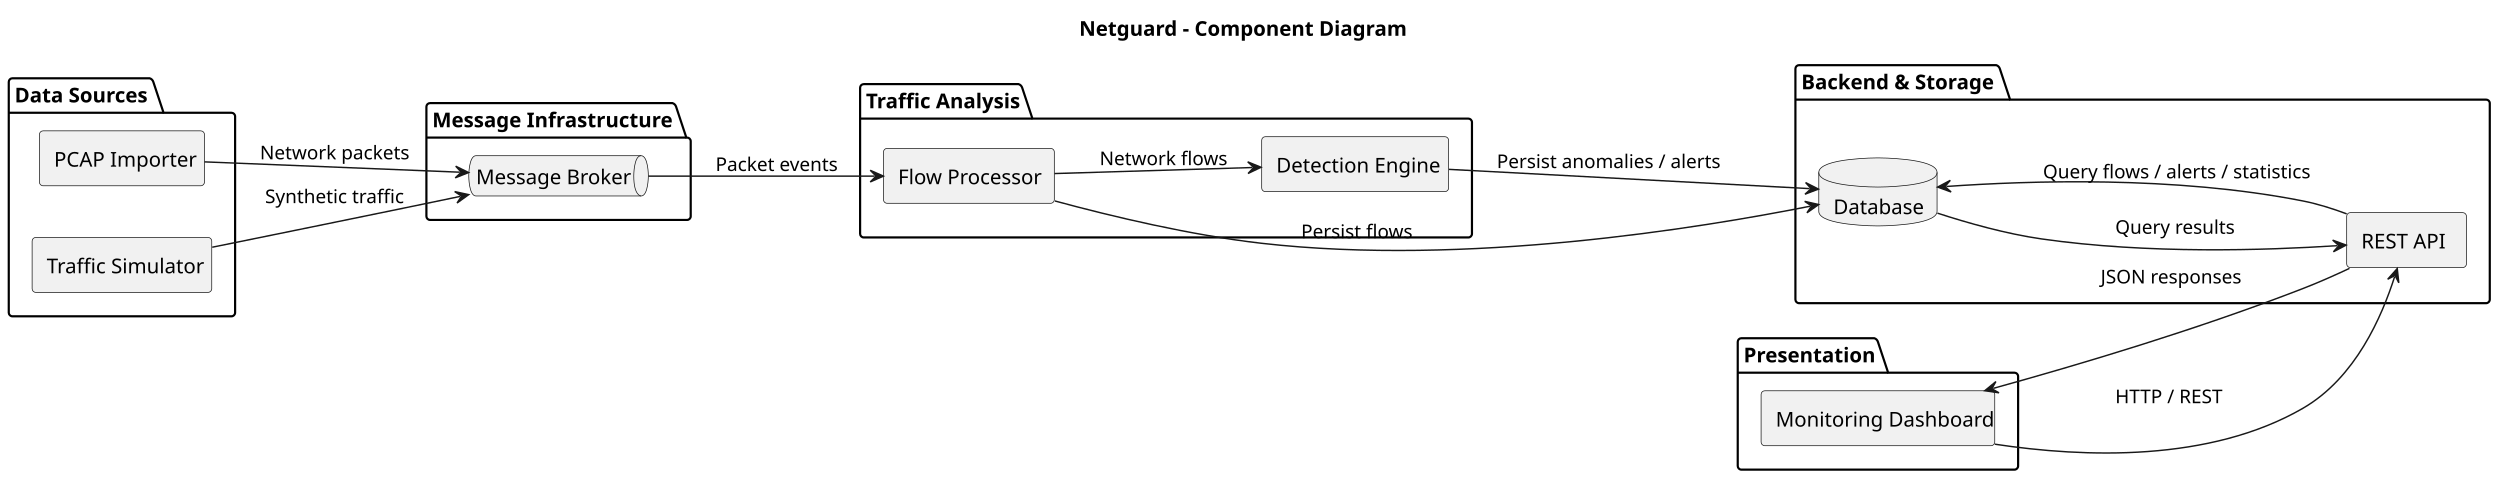
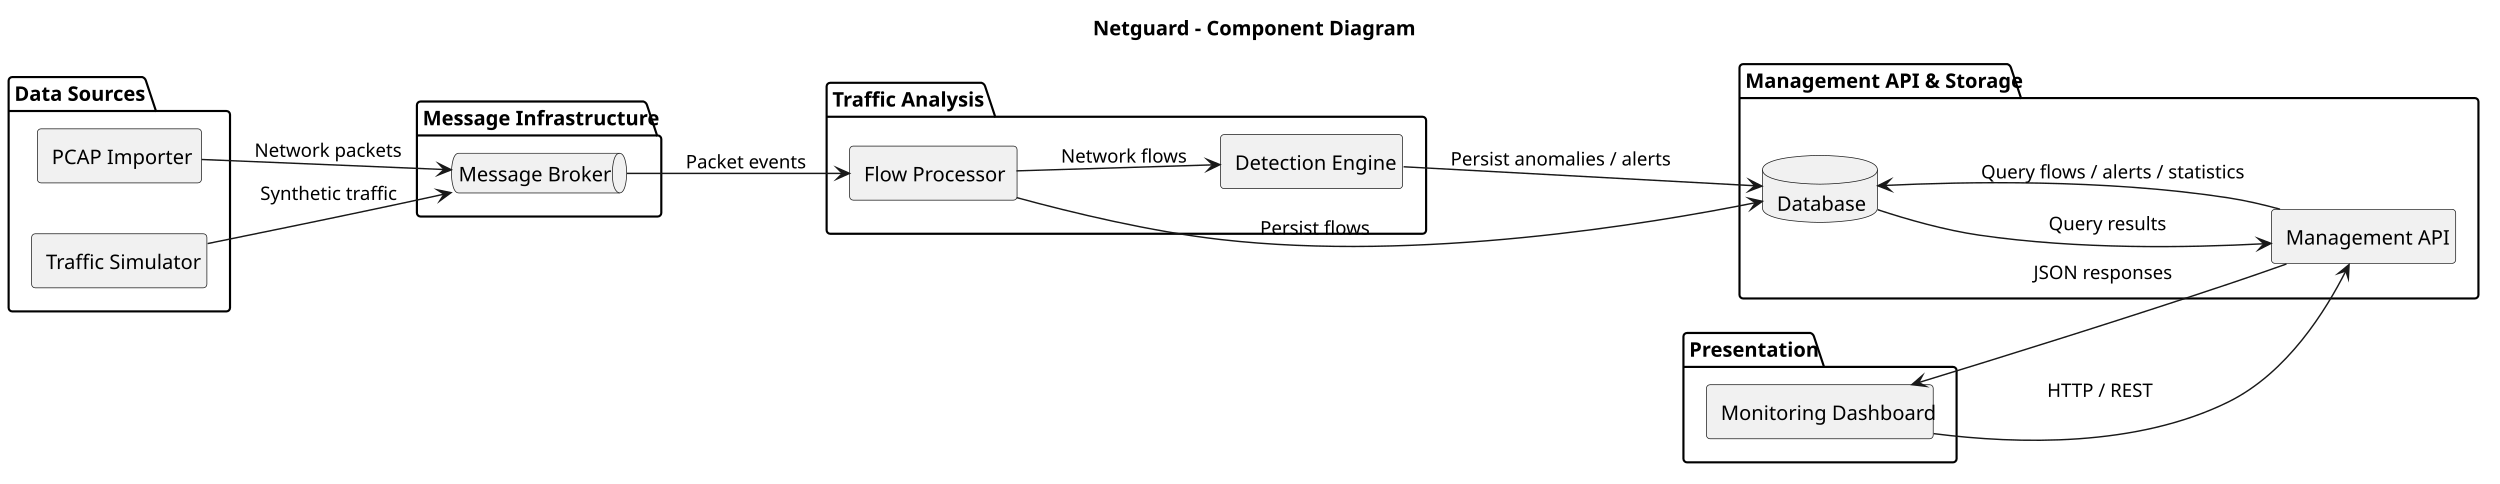
- <svg xmlns="http://www.w3.org/2000/svg" contentStyleType="text/css" height="328px" preserveAspectRatio="none" style="width:1712px;height:328px;background:#FFFFFF;" version="1.1" viewBox="0 0 1712 328" width="1712px" zoomAndPan="magnify">
+ <svg xmlns="http://www.w3.org/2000/svg" version="1.1" data-diagram-type="DESCRIPTION" style="width:1739px;height:336px;background:#FFFFFF;" width="1739px" height="336px" viewBox="0 0 1739 336" zoomAndPan="magnify" preserveAspectRatio="none" contentStyleType="text/css">
  <defs />
-   <g>
-     <text fill="#000000" font-family="sans-serif" font-size="14" font-weight="bold" lengthAdjust="spacing" textLength="220" x="739" y="24.533">Netguard - Component Diagram</text>
-     <g id="cluster_Data Sources">
-       <path d="M8.5,53.609 L102.5,53.609 A3.75,3.75 0 0 1 105,56.109 L112,77.219 L158.5,77.219 A2.5,2.5 0 0 1 161,79.719 L161,214.109 A2.5,2.5 0 0 1 158.5,216.609 L8.5,216.609 A2.5,2.5 0 0 1 6,214.109 L6,56.109 A2.5,2.5 0 0 1 8.5,53.609 " fill="none" style="stroke:#000000;stroke-width:1.5;" />
-       <line style="stroke:#000000;stroke-width:1.5;" x1="6" x2="112" y1="77.219" y2="77.219" />
-       <text fill="#000000" font-family="sans-serif" font-size="14" font-weight="bold" lengthAdjust="spacing" textLength="93" x="10" y="70.143">Data Sources</text>
+   <g font-family="sans-serif" lengthAdjust="spacing">
+     <g class="title" data-source-line="2">
+       <text x="760.217" y="24.533" fill="#000" font-size="14" textLength="211.565" font-weight="700">Netguard - Component Diagram</text>
    </g>
-     <g id="cluster_Message Infrastructure">
-       <path d="M294.5,70.609 L460.5,70.609 A3.75,3.75 0 0 1 463,73.109 L470,94.219 L470.5,94.219 A2.5,2.5 0 0 1 473,96.719 L473,148.109 A2.5,2.5 0 0 1 470.5,150.609 L294.5,150.609 A2.5,2.5 0 0 1 292,148.109 L292,73.109 A2.5,2.5 0 0 1 294.5,70.609 " fill="none" style="stroke:#000000;stroke-width:1.5;" />
-       <line style="stroke:#000000;stroke-width:1.5;" x1="292" x2="470" y1="94.219" y2="94.219" />
-       <text fill="#000000" font-family="sans-serif" font-size="14" font-weight="bold" lengthAdjust="spacing" textLength="165" x="296" y="87.143">Message Infrastructure</text>
+     <g class="cluster" data-qualified-name="Data Sources" id="ent0001" data-source-line="8">
+       <path d="M8.5,53.609 L98.982,53.609 A3.75,3.75 0 0 1 101.482,56.109 L108.482,77.219 L157.5,77.219 A2.5,2.5 0 0 1 160,79.719 L160,214.109 A2.5,2.5 0 0 1 157.5,216.609 L8.5,216.609 A2.5,2.5 0 0 1 6,214.109 L6,56.109 A2.5,2.5 0 0 1 8.5,53.609" style="stroke:#000;stroke-width:1.5;" fill="none" />
+       <line x1="6" y1="77.219" x2="108.482" y2="77.219" style="stroke:#000;stroke-width:1.5;" />
+       <text x="10" y="70.143" fill="#000" font-size="14" textLength="89.482" font-weight="700">Data Sources</text>
    </g>
-     <g id="cluster_Traffic Analysis">
-       <path d="M591.5,57.609 L697.5,57.609 A3.75,3.75 0 0 1 700,60.109 L707,81.219 L1005.5,81.219 A2.5,2.5 0 0 1 1008,83.719 L1008,160.109 A2.5,2.5 0 0 1 1005.5,162.609 L591.5,162.609 A2.5,2.5 0 0 1 589,160.109 L589,60.109 A2.5,2.5 0 0 1 591.5,57.609 " fill="none" style="stroke:#000000;stroke-width:1.5;" />
-       <line style="stroke:#000000;stroke-width:1.5;" x1="589" x2="707" y1="81.219" y2="81.219" />
-       <text fill="#000000" font-family="sans-serif" font-size="14" font-weight="bold" lengthAdjust="spacing" textLength="105" x="593" y="74.143">Traffic Analysis</text>
+     <g class="cluster" data-qualified-name="Message Infrastructure" id="ent0004" data-source-line="13">
+       <path d="M292.5,70.609 L447.555,70.609 A3.75,3.75 0 0 1 450.055,73.109 L457.055,94.219 L457.5,94.219 A2.5,2.5 0 0 1 460,96.719 L460,148.109 A2.5,2.5 0 0 1 457.5,150.609 L292.5,150.609 A2.5,2.5 0 0 1 290,148.109 L290,73.109 A2.5,2.5 0 0 1 292.5,70.609" style="stroke:#000;stroke-width:1.5;" fill="none" />
+       <line x1="290" y1="94.219" x2="457.055" y2="94.219" style="stroke:#000;stroke-width:1.5;" />
+       <text x="294" y="87.143" fill="#000" font-size="14" textLength="154.055" font-weight="700">Message Infrastructure</text>
    </g>
-     <g id="cluster_Backend &amp; Storage">
-       <path d="M1232,44.609 L1367,44.609 A3.75,3.75 0 0 1 1369.5,47.109 L1376.5,68.219 L1702.5,68.219 A2.5,2.5 0 0 1 1705,70.719 L1705,205.109 A2.5,2.5 0 0 1 1702.5,207.609 L1232,207.609 A2.5,2.5 0 0 1 1229.5,205.109 L1229.5,47.109 A2.5,2.5 0 0 1 1232,44.609 " fill="none" style="stroke:#000000;stroke-width:1.5;" />
-       <line style="stroke:#000000;stroke-width:1.5;" x1="1229.5" x2="1376.5" y1="68.219" y2="68.219" />
-       <text fill="#000000" font-family="sans-serif" font-size="14" font-weight="bold" lengthAdjust="spacing" textLength="134" x="1233.5" y="61.143">Backend &amp; Storage</text>
+     <g class="cluster" data-qualified-name="Traffic Analysis" id="ent0006" data-source-line="17">
+       <path d="M577.5,57.609 L682.762,57.609 A3.75,3.75 0 0 1 685.262,60.109 L692.262,81.219 L989.5,81.219 A2.5,2.5 0 0 1 992,83.719 L992,160.109 A2.5,2.5 0 0 1 989.5,162.609 L577.5,162.609 A2.5,2.5 0 0 1 575,160.109 L575,60.109 A2.5,2.5 0 0 1 577.5,57.609" style="stroke:#000;stroke-width:1.5;" fill="none" />
+       <line x1="575" y1="81.219" x2="692.262" y2="81.219" style="stroke:#000;stroke-width:1.5;" />
+       <text x="579" y="74.143" fill="#000" font-size="14" textLength="104.262" font-weight="700">Traffic Analysis</text>
    </g>
-     <g id="cluster_Presentation">
-       <path d="M1192.5,231.609 L1283.5,231.609 A3.75,3.75 0 0 1 1286,234.109 L1293,255.219 L1379.5,255.219 A2.5,2.5 0 0 1 1382,257.719 L1382,319.109 A2.5,2.5 0 0 1 1379.5,321.609 L1192.5,321.609 A2.5,2.5 0 0 1 1190,319.109 L1190,234.109 A2.5,2.5 0 0 1 1192.5,231.609 " fill="none" style="stroke:#000000;stroke-width:1.5;" />
-       <line style="stroke:#000000;stroke-width:1.5;" x1="1190" x2="1293" y1="255.219" y2="255.219" />
-       <text fill="#000000" font-family="sans-serif" font-size="14" font-weight="bold" lengthAdjust="spacing" textLength="90" x="1194" y="248.143">Presentation</text>
+     <g class="cluster" data-qualified-name="Management API . Storage" id="ent0009" data-source-line="22">
+       <path d="M1212.5,44.609 L1396.313,44.609 A3.75,3.75 0 0 1 1398.813,47.109 L1405.813,68.219 L1721.5,68.219 A2.5,2.5 0 0 1 1724,70.719 L1724,205.109 A2.5,2.5 0 0 1 1721.5,207.609 L1212.5,207.609 A2.5,2.5 0 0 1 1210,205.109 L1210,47.109 A2.5,2.5 0 0 1 1212.5,44.609" style="stroke:#000;stroke-width:1.5;" fill="none" />
+       <line x1="1210" y1="68.219" x2="1405.813" y2="68.219" style="stroke:#000;stroke-width:1.5;" />
+       <text x="1214" y="61.143" fill="#000" font-size="14" textLength="182.813" font-weight="700">Management API &amp; Storage</text>
    </g>
-     <g id="elem_PCAP">
-       <rect fill="#F1F1F1" height="37.609" rx="2.5" ry="2.5" style="stroke:#181818;stroke-width:0.5;" width="113" x="27" y="89.609" />
-       <text fill="#000000" font-family="sans-serif" font-size="14" lengthAdjust="spacing" textLength="93" x="37" y="114.143">PCAP Importer</text>
+     <g class="cluster" data-qualified-name="Presentation" id="ent0012" data-source-line="27">
+       <path d="M1173.5,231.609 L1259.3,231.609 A3.75,3.75 0 0 1 1261.8,234.109 L1268.8,255.219 L1358.5,255.219 A2.5,2.5 0 0 1 1361,257.719 L1361,319.109 A2.5,2.5 0 0 1 1358.5,321.609 L1173.5,321.609 A2.5,2.5 0 0 1 1171,319.109 L1171,234.109 A2.5,2.5 0 0 1 1173.5,231.609" style="stroke:#000;stroke-width:1.5;" fill="none" />
+       <line x1="1171" y1="255.219" x2="1268.8" y2="255.219" style="stroke:#000;stroke-width:1.5;" />
+       <text x="1175" y="248.143" fill="#000" font-size="14" textLength="84.8" font-weight="700">Presentation</text>
    </g>
-     <g id="elem_Simulator">
-       <rect fill="#F1F1F1" height="37.609" rx="2.5" ry="2.5" style="stroke:#181818;stroke-width:0.5;" width="123" x="22" y="162.609" />
-       <text fill="#000000" font-family="sans-serif" font-size="14" lengthAdjust="spacing" textLength="103" x="32" y="187.143">Traffic Simulator</text>
+     <g class="entity" data-qualified-name="Data Sources.PCAP" id="ent0002" data-source-line="9">
+       <rect x="26" y="89.609" width="114.138" height="37.609" fill="#F1F1F1" style="stroke:#181818;stroke-width:0.5;" rx="2.5" ry="2.5" />
+       <text x="36" y="114.143" fill="#000" font-size="14" textLength="94.138">PCAP Importer</text>
    </g>
-     <g id="elem_Broker">
-       <path d="M326,106.609 L439,106.609 C444,106.609 444,120.414 444,120.414 C444,120.414 444,134.219 439,134.219 L326,134.219 C321,134.219 321,120.414 321,120.414 C321,120.414 321,106.609 326,106.609 " fill="#F1F1F1" style="stroke:#181818;stroke-width:0.5;" />
-       <path d="M439,106.609 C434,106.609 434,120.414 434,120.414 C434,134.219 439,134.219 439,134.219 " fill="none" style="stroke:#181818;stroke-width:0.5;" />
-       <text fill="#000000" font-family="sans-serif" font-size="14" lengthAdjust="spacing" textLength="103" x="326" y="126.143">Message Broker</text>
+     <g class="entity" data-qualified-name="Data Sources.Simulator" id="ent0003" data-source-line="10">
+       <rect x="22" y="162.609" width="121.91" height="37.609" fill="#F1F1F1" style="stroke:#181818;stroke-width:0.5;" rx="2.5" ry="2.5" />
+       <text x="32" y="187.143" fill="#000" font-size="14" textLength="101.91">Traffic Simulator</text>
    </g>
-     <g id="elem_Flow">
-       <rect fill="#F1F1F1" height="37.609" rx="2.5" ry="2.5" style="stroke:#181818;stroke-width:0.5;" width="117" x="605" y="101.609" />
-       <text fill="#000000" font-family="sans-serif" font-size="14" lengthAdjust="spacing" textLength="97" x="615" y="126.143">Flow Processor</text>
+     <g class="entity" data-qualified-name="Message Infrastructure.Broker" id="ent0005" data-source-line="14">
+       <path d="M319,106.609 L430.931,106.609 C435.931,106.609 435.931,120.414 435.931,120.414 C435.931,120.414 435.931,134.219 430.931,134.219 L319,134.219 C314,134.219 314,120.414 314,120.414 C314,120.414 314,106.609 319,106.609" style="stroke:#181818;stroke-width:0.5;" fill="#F1F1F1" />
+       <path d="M430.931,106.609 C425.931,106.609 425.931,120.414 425.931,120.414 C425.931,134.219 430.931,134.219 430.931,134.219" style="stroke:#181818;stroke-width:0.5;" fill="none" />
+       <text x="319" y="126.143" fill="#000" font-size="14" textLength="101.931">Message Broker</text>
    </g>
-     <g id="elem_Detection">
-       <rect fill="#F1F1F1" height="37.609" rx="2.5" ry="2.5" style="stroke:#181818;stroke-width:0.5;" width="128" x="864" y="93.609" />
-       <text fill="#000000" font-family="sans-serif" font-size="14" lengthAdjust="spacing" textLength="108" x="874" y="118.143">Detection Engine</text>
+     <g class="entity" data-qualified-name="Traffic Analysis.Flow" id="ent0007" data-source-line="18">
+       <rect x="591" y="101.609" width="116.469" height="37.609" fill="#F1F1F1" style="stroke:#181818;stroke-width:0.5;" rx="2.5" ry="2.5" />
+       <text x="601" y="126.143" fill="#000" font-size="14" textLength="96.469">Flow Processor</text>
    </g>
-     <g id="elem_DB">
-       <path d="M1245.5,118.109 C1245.5,108.109 1286,108.109 1286,108.109 C1286,108.109 1326.5,108.109 1326.5,118.109 L1326.5,144.719 C1326.5,154.719 1286,154.719 1286,154.719 C1286,154.719 1245.5,154.719 1245.5,144.719 L1245.5,118.109 " fill="#F1F1F1" style="stroke:#181818;stroke-width:0.5;" />
-       <path d="M1245.5,118.109 C1245.5,128.109 1286,128.109 1286,128.109 C1286,128.109 1326.5,128.109 1326.5,118.109 " fill="none" style="stroke:#181818;stroke-width:0.5;" />
-       <text fill="#000000" font-family="sans-serif" font-size="14" lengthAdjust="spacing" textLength="61" x="1255.5" y="146.643">Database</text>
+     <g class="entity" data-qualified-name="Traffic Analysis.Detection" id="ent0008" data-source-line="19">
+       <rect x="849" y="93.609" width="126.627" height="37.609" fill="#F1F1F1" style="stroke:#181818;stroke-width:0.5;" rx="2.5" ry="2.5" />
+       <text x="859" y="118.143" fill="#000" font-size="14" textLength="106.627">Detection Engine</text>
    </g>
-     <g id="elem_API">
-       <rect fill="#F1F1F1" height="37.609" rx="2.5" ry="2.5" style="stroke:#181818;stroke-width:0.5;" width="82" x="1607" y="145.609" />
-       <text fill="#000000" font-family="sans-serif" font-size="14" lengthAdjust="spacing" textLength="62" x="1617" y="170.143">REST API</text>
+     <g class="entity" data-qualified-name="Management API . Storage.DB" id="ent0010" data-source-line="23">
+       <path d="M1226,118.109 C1226,108.109 1265.965,108.109 1265.965,108.109 C1265.965,108.109 1305.931,108.109 1305.931,118.109 L1305.931,144.719 C1305.931,154.719 1265.965,154.719 1265.965,154.719 C1265.965,154.719 1226,154.719 1226,144.719 L1226,118.109" style="stroke:#181818;stroke-width:0.5;" fill="#F1F1F1" />
+       <path d="M1226,118.109 C1226,128.109 1265.965,128.109 1265.965,128.109 C1265.965,128.109 1305.931,128.109 1305.931,118.109" style="stroke:#181818;stroke-width:0.5;" fill="none" />
+       <text x="1236" y="146.643" fill="#000" font-size="14" textLength="59.931">Database</text>
    </g>
-     <g id="elem_Dashboard">
-       <rect fill="#F1F1F1" height="37.609" rx="2.5" ry="2.5" style="stroke:#181818;stroke-width:0.5;" width="160" x="1206" y="267.609" />
-       <text fill="#000000" font-family="sans-serif" font-size="14" lengthAdjust="spacing" textLength="140" x="1216" y="292.143">Monitoring Dashboard</text>
+     <g class="entity" data-qualified-name="Management API . Storage.API" id="ent0011" data-source-line="24">
+       <rect x="1580" y="145.609" width="128.172" height="37.609" fill="#F1F1F1" style="stroke:#181818;stroke-width:0.5;" rx="2.5" ry="2.5" />
+       <text x="1590" y="170.143" fill="#000" font-size="14" textLength="108.172">Management API</text>
    </g>
-     <g id="link_PCAP_Broker">
-       <path d="M140.02,110.849 C191.48,112.929 261.865,115.777 314.895,117.917 " fill="none" id="PCAP-to-Broker" style="stroke:#181818;stroke-width:1.0;" />
-       <polygon fill="#181818" points="320.89,118.159,312.059,113.8,315.894,117.958,311.736,121.793,320.89,118.159" style="stroke:#181818;stroke-width:1.0;" />
-       <text fill="#000000" font-family="sans-serif" font-size="13" lengthAdjust="spacing" textLength="97" x="178" y="109.105">Network packets</text>
+     <g class="entity" data-qualified-name="Presentation.Dashboard" id="ent0013" data-source-line="28">
+       <rect x="1187" y="267.609" width="157.744" height="37.609" fill="#F1F1F1" style="stroke:#181818;stroke-width:0.5;" rx="2.5" ry="2.5" />
+       <text x="1197" y="292.143" fill="#000" font-size="14" textLength="137.744">Monitoring Dashboard</text>
    </g>
-     <g id="link_Simulator_Broker">
-       <path d="M145.32,169.299 C182.97,161.659 232.3,151.619 276,142.609 C290.57,139.609 300.386,137.574 315.106,134.504 " fill="none" id="Simulator-to-Broker" style="stroke:#181818;stroke-width:1.0;" />
-       <polygon fill="#181818" points="320.98,133.279,311.353,131.201,316.085,134.3,312.986,139.033,320.98,133.279" style="stroke:#181818;stroke-width:1.0;" />
-       <text fill="#000000" font-family="sans-serif" font-size="13" lengthAdjust="spacing" textLength="90" x="181.5" y="139.105">Synthetic traffic</text>
+     <g class="link" data-entity-1="ent0002" data-entity-2="ent0005" id="lnk14" data-source-line="31" data-link-type="dependency">
+       <path d="M140.26,110.939 C190.17,112.999 257.874,115.803 308.904,117.913" style="stroke:#181818;stroke-width:1;" fill="none" id="PCAP-to-Broker" />
+       <polygon points="313.9,118.119,305.073,113.751,308.904,117.913,304.742,121.744,313.9,118.119" fill="#181818" style="stroke:#181818;stroke-width:1;stroke-linejoin:miter;stroke-miterlimit:10;" />
+       <text x="177" y="109.104" fill="#000" font-size="13" textLength="96.091">Network packets</text>
    </g>
-     <g id="link_Broker_Flow">
-       <path d="M444.04,120.609 C491.8,120.609 551.97,120.609 598.94,120.609 " fill="none" id="Broker-to-Flow" style="stroke:#181818;stroke-width:1.0;" />
-       <polygon fill="#181818" points="604.94,120.609,595.94,116.609,599.94,120.609,595.94,124.609,604.94,120.609" style="stroke:#181818;stroke-width:1.0;" />
-       <text fill="#000000" font-family="sans-serif" font-size="13" lengthAdjust="spacing" textLength="82" x="490" y="117.105">Packet events</text>
+     <g class="link" data-entity-1="ent0003" data-entity-2="ent0005" id="lnk15" data-source-line="32" data-link-type="dependency">
+       <path d="M144.37,169.439 C181.74,161.859 230.69,151.819 274,142.609 C286.87,139.869 295.766,137.949 308.866,135.079" style="stroke:#181818;stroke-width:1;" fill="none" id="Simulator-to-Broker" />
+       <polygon points="313.75,134.009,304.102,132.028,308.866,135.079,305.815,139.843,313.75,134.009" fill="#181818" style="stroke:#181818;stroke-width:1;stroke-linejoin:miter;stroke-miterlimit:10;" />
+       <text x="181" y="139.104" fill="#000" font-size="13" textLength="88.867">Synthetic traffic</text>
    </g>
-     <g id="link_Flow_Detection">
-       <path d="M722.11,118.849 C763.91,117.579 814.453,116.043 857.553,114.723 " fill="none" id="Flow-to-Detection" style="stroke:#181818;stroke-width:1.0;" />
-       <polygon fill="#181818" points="863.55,114.539,854.432,110.817,858.552,114.692,854.677,118.813,863.55,114.539" style="stroke:#181818;stroke-width:1.0;" />
-       <text fill="#000000" font-family="sans-serif" font-size="13" lengthAdjust="spacing" textLength="80" x="753" y="113.105">Network flows</text>
+     <g class="link" data-entity-1="ent0005" data-entity-2="ent0007" id="lnk16" data-source-line="34" data-link-type="dependency">
+       <path d="M436.03,120.609 C482.18,120.609 540.52,120.609 585.92,120.609" style="stroke:#181818;stroke-width:1;" fill="none" id="Broker-to-Flow" />
+       <polygon points="590.92,120.609,581.92,116.609,585.92,120.609,581.92,124.609,590.92,120.609" fill="#181818" style="stroke:#181818;stroke-width:1;stroke-linejoin:miter;stroke-miterlimit:10;" />
+       <text x="477" y="117.104" fill="#000" font-size="13" textLength="81.656">Packet events</text>
    </g>
-     <g id="link_Flow_DB">
-       <path d="M722.38,137.619 C761.88,148.319 815.62,161.099 864,166.609 C1003.91,182.529 1164.885,156.047 1239.565,141.227 " fill="none" id="Flow-to-DB" style="stroke:#181818;stroke-width:1.0;" />
-       <polygon fill="#181818" points="1245.45,140.059,1235.843,137.888,1240.546,141.033,1237.401,145.735,1245.45,140.059" style="stroke:#181818;stroke-width:1.0;" />
-       <text fill="#000000" font-family="sans-serif" font-size="13" lengthAdjust="spacing" textLength="74" x="891" y="163.105">Persist flows</text>
+     <g class="link" data-entity-1="ent0007" data-entity-2="ent0008" id="lnk17" data-source-line="36" data-link-type="dependency">
+       <path d="M707.06,118.859 C748.84,117.589 800.522,116.002 843.612,114.682" style="stroke:#181818;stroke-width:1;" fill="none" id="Flow-to-Detection" />
+       <polygon points="848.61,114.529,839.492,110.807,843.612,114.682,839.737,118.803,848.61,114.529" fill="#181818" style="stroke:#181818;stroke-width:1;stroke-linejoin:miter;stroke-miterlimit:10;" />
+       <text x="738" y="113.104" fill="#000" font-size="13" textLength="80.907">Network flows</text>
    </g>
-     <g id="link_Detection_DB">
-       <path d="M992.24,115.979 C1065.46,119.889 1177.879,125.889 1239.258,129.169 " fill="none" id="Detection-to-DB" style="stroke:#181818;stroke-width:1.0;" />
-       <polygon fill="#181818" points="1245.25,129.489,1236.476,125.015,1240.257,129.223,1236.049,133.003,1245.25,129.489" style="stroke:#181818;stroke-width:1.0;" />
-       <text fill="#000000" font-family="sans-serif" font-size="13" lengthAdjust="spacing" textLength="148" x="1025" y="115.105">Persist anomalies / alerts</text>
+     <g class="link" data-entity-1="ent0007" data-entity-2="ent0010" id="lnk18" data-source-line="37" data-link-type="dependency">
+       <path d="M707.3,137.499 C746.74,148.219 800.56,161.079 849,166.609 C987.26,182.379 1147.227,155.791 1221.017,141.021" style="stroke:#181818;stroke-width:1;" fill="none" id="Flow-to-DB" />
+       <polygon points="1225.92,140.039,1216.31,137.884,1221.017,141.021,1217.88,145.728,1225.92,140.039" fill="#181818" style="stroke:#181818;stroke-width:1;stroke-linejoin:miter;stroke-miterlimit:10;" />
+       <text x="876.5" y="163.104" fill="#000" font-size="13" textLength="72.96">Persist flows</text>
    </g>
-     <g id="link_Dashboard_API">
-       <path d="M1366.04,304.179 C1427.68,313.499 1513.23,316.469 1577,279.609 C1613.22,258.669 1631.178,216.503 1639.808,189.593 " fill="none" id="Dashboard-to-API" style="stroke:#181818;stroke-width:1.0;" />
-       <polygon fill="#181818" points="1641.64,183.879,1635.083,191.228,1640.113,188.641,1642.7,193.671,1641.64,183.879" style="stroke:#181818;stroke-width:1.0;" />
-       <text fill="#000000" font-family="sans-serif" font-size="13" lengthAdjust="spacing" textLength="78" x="1448.5" y="276.104">HTTP / REST</text>
+     <g class="link" data-entity-1="ent0008" data-entity-2="ent0010" id="lnk19" data-source-line="39" data-link-type="dependency">
+       <path d="M976.34,116.009 C1048.61,119.909 1160.067,125.94 1220.607,129.21" style="stroke:#181818;stroke-width:1;" fill="none" id="Detection-to-DB" />
+       <polygon points="1225.6,129.479,1216.829,125,1220.607,129.21,1216.397,132.988,1225.6,129.479" fill="#181818" style="stroke:#181818;stroke-width:1;stroke-linejoin:miter;stroke-miterlimit:10;" />
+       <text x="1009" y="115.104" fill="#000" font-size="13" textLength="145.222">Persist anomalies / alerts</text>
    </g>
-     <g id="link_API_Dashboard">
-       <path d="M1608.92,183.769 C1598.68,188.589 1587.53,193.539 1577,197.609 C1504.18,225.779 1424.233,249.571 1364.963,265.951 " fill="none" id="API-to-Dashboard" style="stroke:#181818;stroke-width:1.0;" />
-       <polygon fill="#181818" points="1359.18,267.549,1368.92,269.007,1363.999,266.217,1366.789,261.296,1359.18,267.549" style="stroke:#181818;stroke-width:1.0;" />
-       <text fill="#000000" font-family="sans-serif" font-size="13" lengthAdjust="spacing" textLength="98" x="1438.5" y="194.105">JSON responses</text>
+     <g class="link" data-entity-1="ent0013" data-entity-2="ent0011" id="lnk20" data-source-line="41" data-link-type="dependency">
+       <path d="M1345.04,301.639 C1404.34,309.179 1486.29,310.989 1550,279.609 C1591.23,259.299 1618.01,215.63 1631.75,188.51" style="stroke:#181818;stroke-width:1;" fill="none" id="Dashboard-to-API" />
+       <polygon points="1634.01,184.049,1626.374,190.27,1631.75,188.51,1633.511,193.886,1634.01,184.049" fill="#181818" style="stroke:#181818;stroke-width:1;stroke-linejoin:miter;stroke-miterlimit:10;" />
+       <text x="1424" y="276.104" fill="#000" font-size="13" textLength="79.447">HTTP / REST</text>
    </g>
-     <g id="link_API_DB">
-       <path d="M1606.99,146.449 C1597.36,142.849 1586.97,139.569 1577,137.609 C1489.05,120.289 1389.185,123.739 1332.855,127.699 " fill="none" id="API-to-DB" style="stroke:#181818;stroke-width:1.0;" />
-       <polygon fill="#181818" points="1326.87,128.119,1336.128,131.478,1331.858,127.769,1335.567,123.498,1326.87,128.119" style="stroke:#181818;stroke-width:1.0;" />
-       <text fill="#000000" font-family="sans-serif" font-size="13" lengthAdjust="spacing" textLength="177" x="1399" y="122.105">Query flows / alerts / statistics</text>
+     <g class="link" data-entity-1="ent0011" data-entity-2="ent0013" id="lnk23" data-source-line="44" data-link-type="dependency">
+       <path d="M1590.49,183.619 C1577.3,188.289 1563.16,193.209 1550,197.609 C1474.66,222.809 1392.151,248.496 1334.661,266.086" style="stroke:#181818;stroke-width:1;" fill="none" id="API-to-Dashboard" />
+       <polygon points="1329.88,267.549,1339.656,268.741,1334.661,266.086,1337.316,261.091,1329.88,267.549" fill="#181818" style="stroke:#181818;stroke-width:1;stroke-linejoin:miter;stroke-miterlimit:10;" />
+       <text x="1414.5" y="194.104" fill="#000" font-size="13" textLength="98.262">JSON responses</text>
    </g>
-     <g id="link_DB_API">
-       <path d="M1326.75,145.959 C1347.65,152.769 1373.88,160.149 1398,163.609 C1470.96,174.069 1551.202,171.426 1600.652,168.236 " fill="none" id="DB-to-API" style="stroke:#181818;stroke-width:1.0;" />
-       <polygon fill="#181818" points="1606.64,167.849,1597.401,164.437,1601.65,168.171,1597.916,172.421,1606.64,167.849" style="stroke:#181818;stroke-width:1.0;" />
-       <text fill="#000000" font-family="sans-serif" font-size="13" lengthAdjust="spacing" textLength="78" x="1448.5" y="160.105">Query results</text>
+     <g class="link" data-entity-1="ent0011" data-entity-2="ent0010" id="lnk21" data-source-line="42" data-link-type="dependency">
+       <path d="M1585.98,145.519 C1574.21,142.299 1561.8,139.419 1550,137.609 C1463.78,124.409 1366.064,126.393 1311.184,128.993" style="stroke:#181818;stroke-width:1;" fill="none" id="API-to-DB" />
+       <polygon points="1306.19,129.229,1315.369,132.799,1311.184,128.993,1314.991,124.808,1306.19,129.229" fill="#181818" style="stroke:#181818;stroke-width:1;stroke-linejoin:miter;stroke-miterlimit:10;" />
+       <text x="1378" y="124.104" fill="#000" font-size="13" textLength="171.933">Query flows / alerts / statistics</text>
+     </g>
+     <g class="link" data-entity-1="ent0010" data-entity-2="ent0011" id="lnk22" data-source-line="43" data-link-type="dependency">
+       <path d="M1306.12,145.879 C1326.88,152.709 1352.98,160.139 1377,163.609 C1445.79,173.539 1520.637,172.401 1574.767,169.561" style="stroke:#181818;stroke-width:1;" fill="none" id="DB-to-API" />
+       <polygon points="1579.76,169.299,1570.563,165.776,1574.767,169.561,1570.982,173.765,1579.76,169.299" fill="#181818" style="stroke:#181818;stroke-width:1;stroke-linejoin:miter;stroke-miterlimit:10;" />
+       <text x="1425" y="160.104" fill="#000" font-size="13" textLength="77.302">Query results</text>
    </g>
  </g>
</svg>
